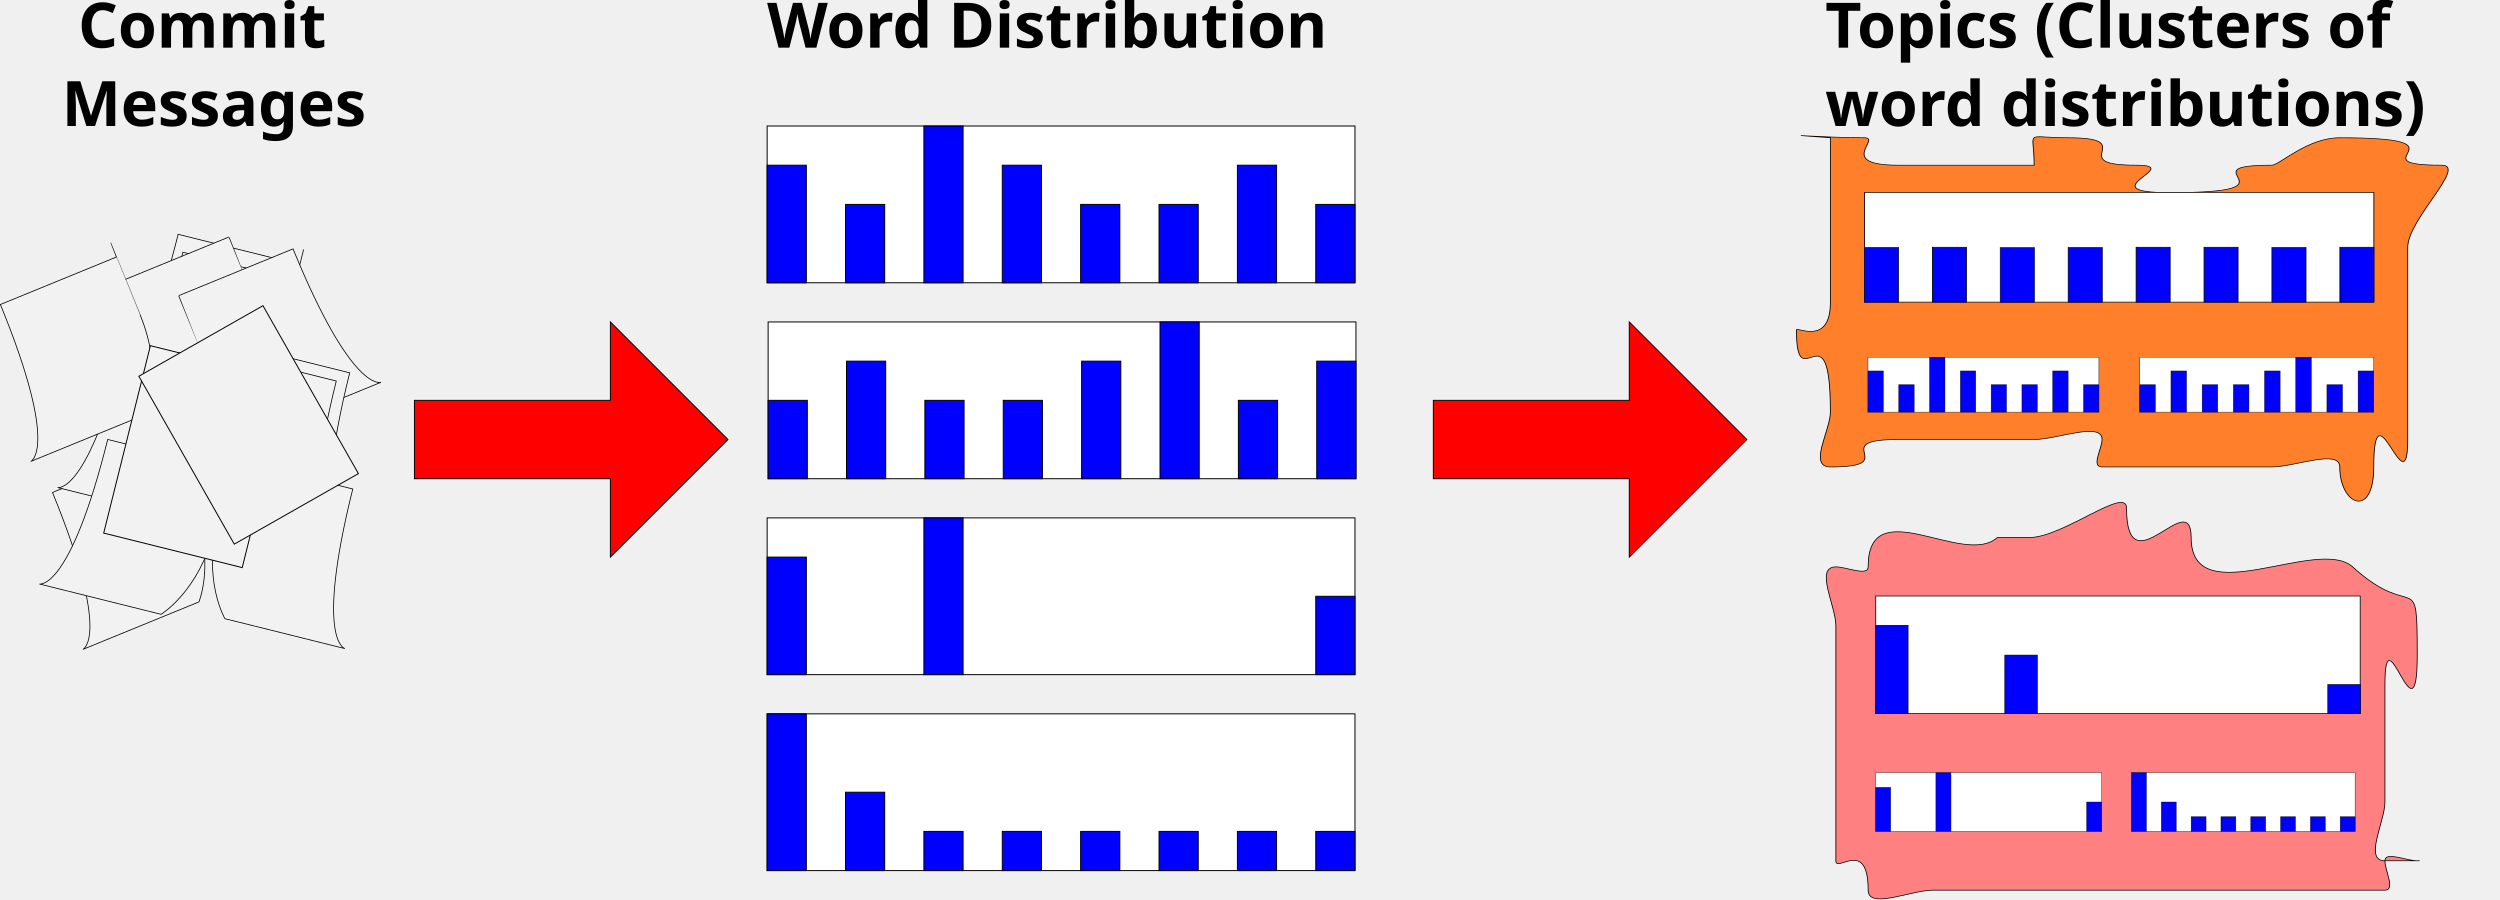
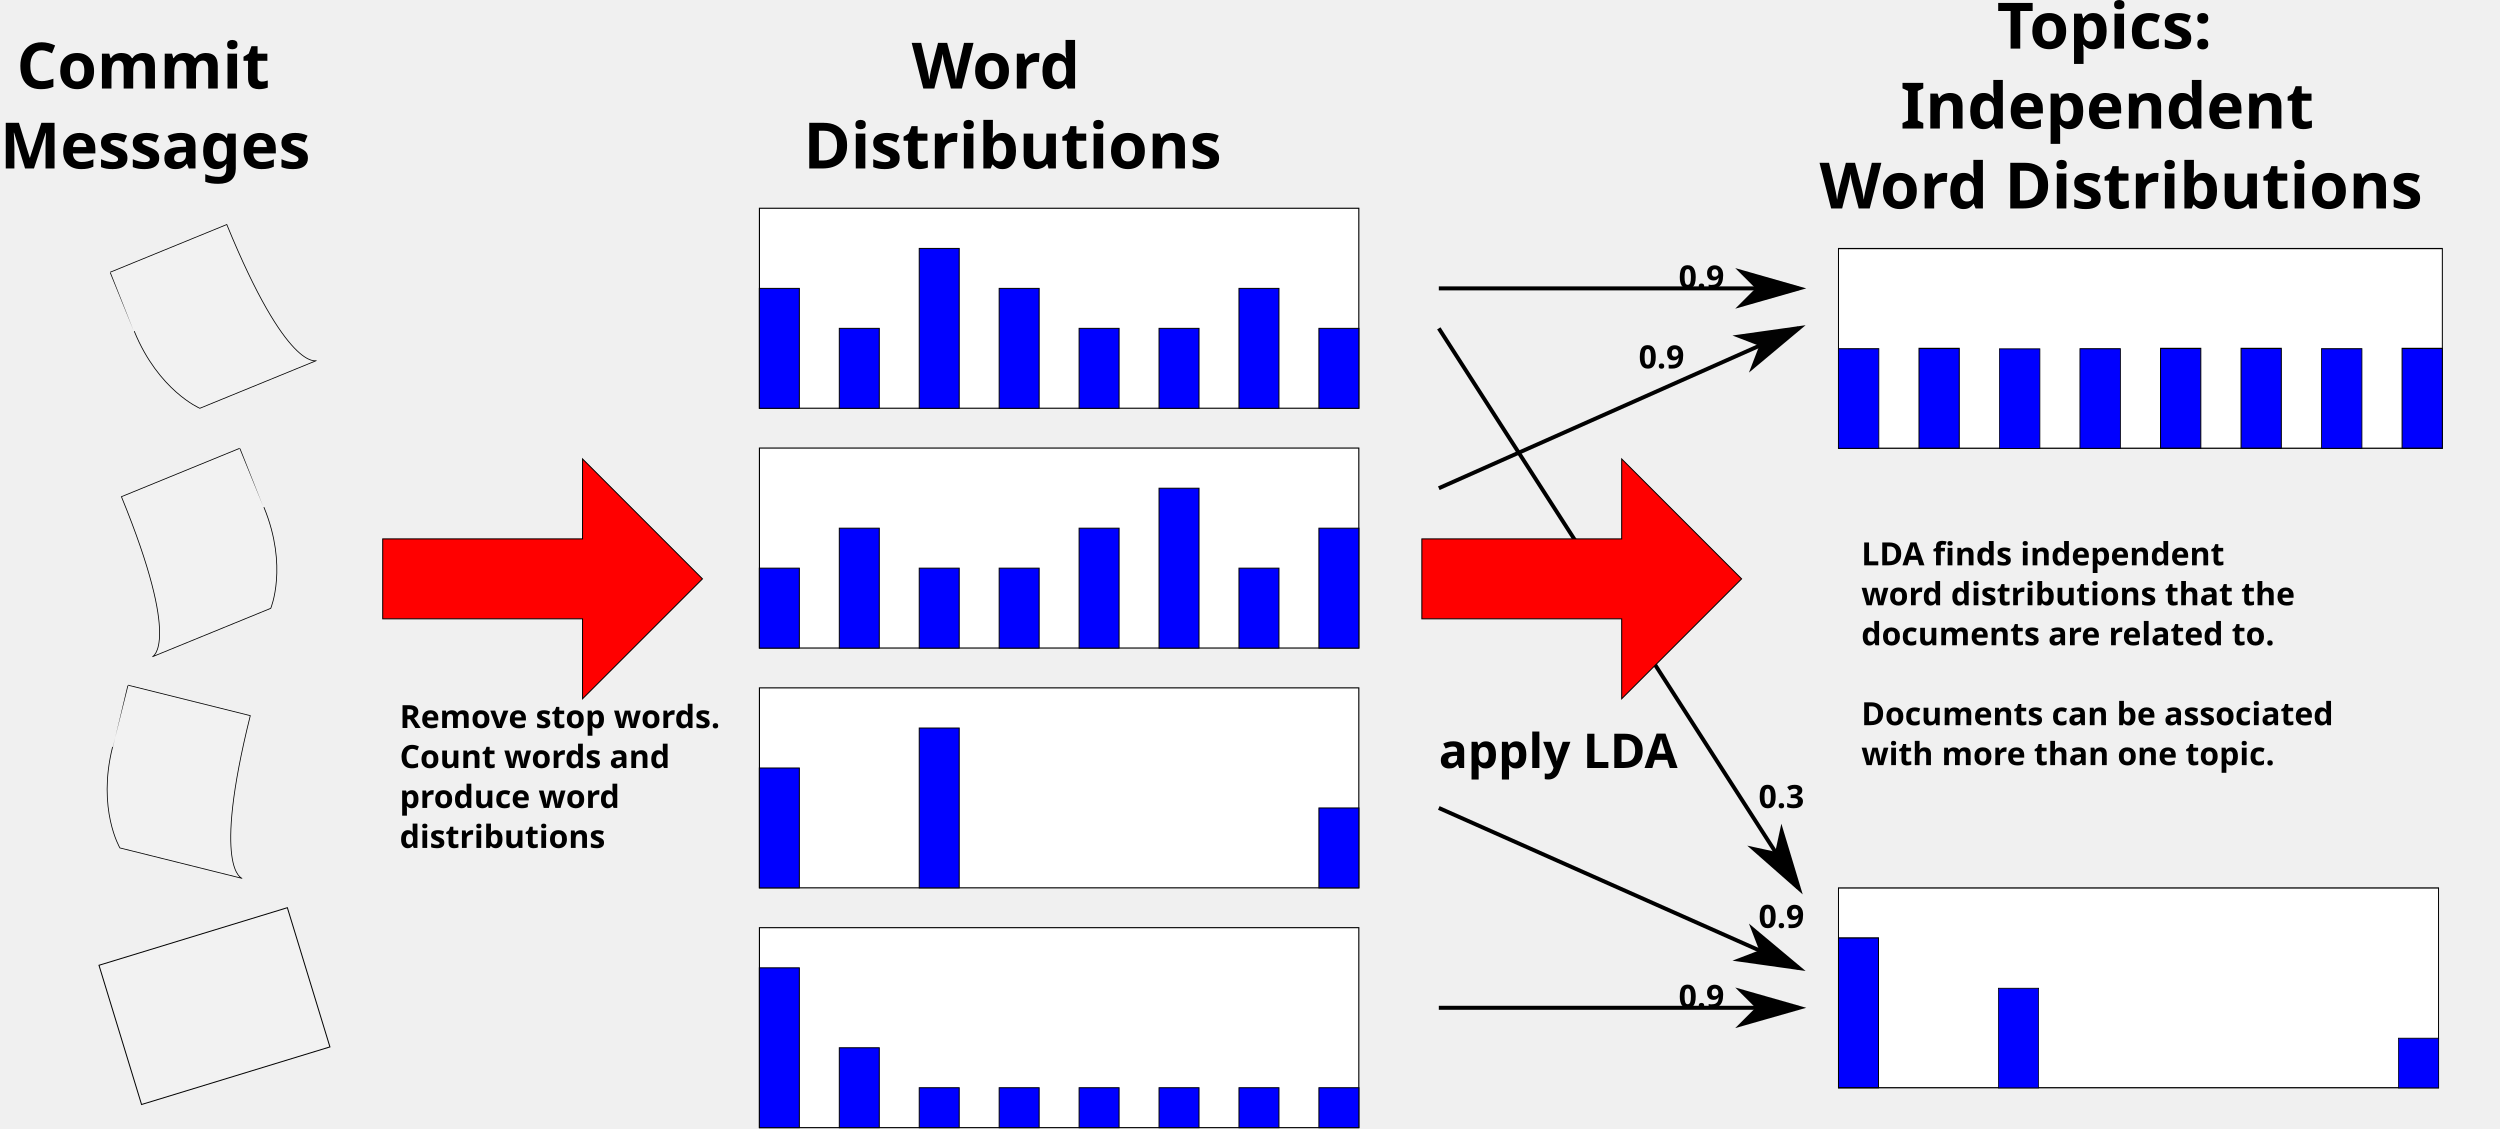
- <svg xmlns="http://www.w3.org/2000/svg" width="2551.779" height="917.907" id="svg2554" version="1.0">
+ <svg xmlns="http://www.w3.org/2000/svg" width="2502.062" height="1129.125" id="svg2554" version="1.0">
  <defs id="defs2556">
-     </defs>
-   <g id="layer1" transform="translate(1183.029,-123.7372)">
-     <g id="g3675" transform="translate(0,40)">
-       <rect y="212.362" x="-400" height="160" width="600" id="rect2566" style="fill:#ffffff;fill-rule:evenodd;stroke:#000000;stroke-width:1px;stroke-linecap:butt;stroke-linejoin:miter;stroke-opacity:1" />
-       <rect y="252.362" x="-400" height="120" width="40" id="rect2568" style="fill:#0000ff;fill-rule:evenodd;stroke:#000000;stroke-width:1px;stroke-linecap:butt;stroke-linejoin:miter;stroke-opacity:1" />
-       <rect y="292.362" x="-320" height="80" width="40" id="rect2570" style="fill:#0000ff;fill-rule:evenodd;stroke:#000000;stroke-width:1px;stroke-linecap:butt;stroke-linejoin:miter;stroke-opacity:1" />
-       <rect y="212.362" x="-240" height="160" width="40" id="rect2572" style="fill:#0000ff;fill-rule:evenodd;stroke:#000000;stroke-width:1px;stroke-linecap:butt;stroke-linejoin:miter;stroke-opacity:1" />
-       <rect y="252.362" x="-160" height="120" width="40" id="rect2574" style="fill:#0000ff;fill-rule:evenodd;stroke:#000000;stroke-width:1px;stroke-linecap:butt;stroke-linejoin:miter;stroke-opacity:1" />
-       <rect y="252.362" x="80" height="120" width="40" id="rect2576" style="fill:#0000ff;fill-rule:evenodd;stroke:#000000;stroke-width:1px;stroke-linecap:butt;stroke-linejoin:miter;stroke-opacity:1" />
-       <rect y="292.362" x="160" height="80" width="40" id="rect2578" style="fill:#0000ff;fill-rule:evenodd;stroke:#000000;stroke-width:1px;stroke-linecap:butt;stroke-linejoin:miter;stroke-opacity:1" />
-       <rect y="292.362" x="-80" height="80" width="40" id="rect2580" style="fill:#0000ff;fill-rule:evenodd;stroke:#000000;stroke-width:1px;stroke-linecap:butt;stroke-linejoin:miter;stroke-opacity:1" />
-       <rect y="292.362" x="0" height="80" width="40" id="rect2582" style="fill:#0000ff;fill-rule:evenodd;stroke:#000000;stroke-width:1px;stroke-linecap:butt;stroke-linejoin:miter;stroke-opacity:1" />
+     <marker orient="auto" refY="0" refX="0" id="Arrow1Lend" style="overflow:visible">
+       <path id="path3511" d="M 0,0 L 5,-5 L -12.5,0 L 5,5 L 0,0 z" style="fill-rule:evenodd;stroke:#000000;stroke-width:1pt;marker-start:none" transform="matrix(-0.8,0,0,-0.8,-10,0)" />
+     </marker>
+   </defs>
+   <g id="layer1" transform="translate(1143.029,6.980839)">
+     <g id="g2559">
+       <rect y="201.453" x="-382.97" height="200.132" width="599.882" id="rect2566" style="fill:#ffffff;fill-rule:evenodd;stroke:#000000;stroke-width:1.118px;stroke-linecap:butt;stroke-linejoin:miter;stroke-opacity:1" />
+       <rect y="281.644" x="-383.029" height="120" width="40" id="rect2568" style="fill:#0000ff;fill-rule:evenodd;stroke:#000000;stroke-width:1px;stroke-linecap:butt;stroke-linejoin:miter;stroke-opacity:1" />
+       <rect y="321.644" x="-303.029" height="80" width="40" id="rect2570" style="fill:#0000ff;fill-rule:evenodd;stroke:#000000;stroke-width:1px;stroke-linecap:butt;stroke-linejoin:miter;stroke-opacity:1" />
+       <rect y="241.644" x="-223.029" height="160" width="40" id="rect2572" style="fill:#0000ff;fill-rule:evenodd;stroke:#000000;stroke-width:1px;stroke-linecap:butt;stroke-linejoin:miter;stroke-opacity:1" />
+       <rect y="281.644" x="-143.029" height="120" width="40" id="rect2574" style="fill:#0000ff;fill-rule:evenodd;stroke:#000000;stroke-width:1px;stroke-linecap:butt;stroke-linejoin:miter;stroke-opacity:1" />
+       <rect y="281.644" x="96.971" height="120" width="40" id="rect2576" style="fill:#0000ff;fill-rule:evenodd;stroke:#000000;stroke-width:1px;stroke-linecap:butt;stroke-linejoin:miter;stroke-opacity:1" />
+       <rect y="321.644" x="176.971" height="80" width="40" id="rect2578" style="fill:#0000ff;fill-rule:evenodd;stroke:#000000;stroke-width:1px;stroke-linecap:butt;stroke-linejoin:miter;stroke-opacity:1" />
+       <rect y="321.644" x="-63.029" height="80" width="40" id="rect2580" style="fill:#0000ff;fill-rule:evenodd;stroke:#000000;stroke-width:1px;stroke-linecap:butt;stroke-linejoin:miter;stroke-opacity:1" />
+       <rect y="321.644" x="16.971" height="80" width="40" id="rect2582" style="fill:#0000ff;fill-rule:evenodd;stroke:#000000;stroke-width:1px;stroke-linecap:butt;stroke-linejoin:miter;stroke-opacity:1" />
    </g>
-     <g id="g3686" transform="translate(0,40)">
-       <rect transform="scale(-1,1)" y="412.362" x="-201" height="160" width="600" id="rect2584" style="fill:#ffffff;fill-rule:evenodd;stroke:#000000;stroke-width:1px;stroke-linecap:butt;stroke-linejoin:miter;stroke-opacity:1" />
-       <rect transform="scale(-1,1)" y="452.362" x="-201" height="120" width="40" id="rect2586" style="fill:#0000ff;fill-rule:evenodd;stroke:#000000;stroke-width:1px;stroke-linecap:butt;stroke-linejoin:miter;stroke-opacity:1" />
-       <rect transform="scale(-1,1)" y="492.362" x="-121" height="80" width="40" id="rect2588" style="fill:#0000ff;fill-rule:evenodd;stroke:#000000;stroke-width:1px;stroke-linecap:butt;stroke-linejoin:miter;stroke-opacity:1" />
-       <rect transform="scale(-1,1)" y="412.362" x="-41" height="160" width="40" id="rect2590" style="fill:#0000ff;fill-rule:evenodd;stroke:#000000;stroke-width:1px;stroke-linecap:butt;stroke-linejoin:miter;stroke-opacity:1" />
-       <rect transform="scale(-1,1)" y="452.362" x="39" height="120" width="40" id="rect2592" style="fill:#0000ff;fill-rule:evenodd;stroke:#000000;stroke-width:1px;stroke-linecap:butt;stroke-linejoin:miter;stroke-opacity:1" />
-       <rect transform="scale(-1,1)" y="452.362" x="279" height="120" width="40" id="rect2594" style="fill:#0000ff;fill-rule:evenodd;stroke:#000000;stroke-width:1px;stroke-linecap:butt;stroke-linejoin:miter;stroke-opacity:1" />
-       <rect transform="scale(-1,1)" y="492.362" x="359" height="80" width="40" id="rect2596" style="fill:#0000ff;fill-rule:evenodd;stroke:#000000;stroke-width:1px;stroke-linecap:butt;stroke-linejoin:miter;stroke-opacity:1" />
-       <rect transform="scale(-1,1)" y="492.362" x="119" height="80" width="40" id="rect2598" style="fill:#0000ff;fill-rule:evenodd;stroke:#000000;stroke-width:1px;stroke-linecap:butt;stroke-linejoin:miter;stroke-opacity:1" />
-       <rect transform="scale(-1,1)" y="492.362" x="199" height="80" width="40" id="rect2600" style="fill:#0000ff;fill-rule:evenodd;stroke:#000000;stroke-width:1px;stroke-linecap:butt;stroke-linejoin:miter;stroke-opacity:1" />
+     <g id="g2579">
+       <rect transform="scale(-1,1)" y="441.453" x="-216.912" height="200.132" width="599.882" id="rect2584" style="fill:#ffffff;fill-rule:evenodd;stroke:#000000;stroke-width:1.118px;stroke-linecap:butt;stroke-linejoin:miter;stroke-opacity:1" />
+       <rect transform="scale(-1,1)" y="521.644" x="-216.971" height="120" width="40" id="rect2586" style="fill:#0000ff;fill-rule:evenodd;stroke:#000000;stroke-width:1px;stroke-linecap:butt;stroke-linejoin:miter;stroke-opacity:1" />
+       <rect transform="scale(-1,1)" y="561.644" x="-136.971" height="80" width="40" id="rect2588" style="fill:#0000ff;fill-rule:evenodd;stroke:#000000;stroke-width:1px;stroke-linecap:butt;stroke-linejoin:miter;stroke-opacity:1" />
+       <rect transform="scale(-1,1)" y="481.644" x="-56.971" height="160" width="40" id="rect2590" style="fill:#0000ff;fill-rule:evenodd;stroke:#000000;stroke-width:1px;stroke-linecap:butt;stroke-linejoin:miter;stroke-opacity:1" />
+       <rect transform="scale(-1,1)" y="521.644" x="23.029" height="120" width="40" id="rect2592" style="fill:#0000ff;fill-rule:evenodd;stroke:#000000;stroke-width:1px;stroke-linecap:butt;stroke-linejoin:miter;stroke-opacity:1" />
+       <rect transform="scale(-1,1)" y="521.644" x="263.029" height="120" width="40" id="rect2594" style="fill:#0000ff;fill-rule:evenodd;stroke:#000000;stroke-width:1px;stroke-linecap:butt;stroke-linejoin:miter;stroke-opacity:1" />
+       <rect transform="scale(-1,1)" y="561.644" x="343.029" height="80" width="40" id="rect2596" style="fill:#0000ff;fill-rule:evenodd;stroke:#000000;stroke-width:1px;stroke-linecap:butt;stroke-linejoin:miter;stroke-opacity:1" />
+       <rect transform="scale(-1,1)" y="561.644" x="103.029" height="80" width="40" id="rect2598" style="fill:#0000ff;fill-rule:evenodd;stroke:#000000;stroke-width:1px;stroke-linecap:butt;stroke-linejoin:miter;stroke-opacity:1" />
+       <rect transform="scale(-1,1)" y="561.644" x="183.029" height="80" width="40" id="rect2600" style="fill:#0000ff;fill-rule:evenodd;stroke:#000000;stroke-width:1px;stroke-linecap:butt;stroke-linejoin:miter;stroke-opacity:1" />
    </g>
-     <g id="g3697" transform="translate(0,40)">
-       <rect y="612.362" x="-400" height="160" width="600" id="rect2602" style="fill:#ffffff;fill-rule:evenodd;stroke:#000000;stroke-width:1px;stroke-linecap:butt;stroke-linejoin:miter;stroke-opacity:1" />
-       <rect y="652.362" x="-400" height="120" width="40" id="rect2604" style="fill:#0000ff;fill-rule:evenodd;stroke:#000000;stroke-width:1px;stroke-linecap:butt;stroke-linejoin:miter;stroke-opacity:1" />
-       <rect y="612.362" x="-240" height="160" width="40" id="rect2608" style="fill:#0000ff;fill-rule:evenodd;stroke:#000000;stroke-width:1px;stroke-linecap:butt;stroke-linejoin:miter;stroke-opacity:1" />
-       <rect y="692.362" x="160" height="80" width="40" id="rect2614" style="fill:#0000ff;fill-rule:evenodd;stroke:#000000;stroke-width:1px;stroke-linecap:butt;stroke-linejoin:miter;stroke-opacity:1" />
+     <g id="g2594">
+       <rect y="681.453" x="-382.97" height="200.132" width="599.882" id="rect2602" style="fill:#ffffff;fill-rule:evenodd;stroke:#000000;stroke-width:1.118px;stroke-linecap:butt;stroke-linejoin:miter;stroke-opacity:1" />
+       <rect y="761.644" x="-383.029" height="120" width="40" id="rect2604" style="fill:#0000ff;fill-rule:evenodd;stroke:#000000;stroke-width:1px;stroke-linecap:butt;stroke-linejoin:miter;stroke-opacity:1" />
+       <rect y="721.644" x="-223.029" height="160" width="40" id="rect2608" style="fill:#0000ff;fill-rule:evenodd;stroke:#000000;stroke-width:1px;stroke-linecap:butt;stroke-linejoin:miter;stroke-opacity:1" />
+       <rect y="801.644" x="176.971" height="80" width="40" id="rect2614" style="fill:#0000ff;fill-rule:evenodd;stroke:#000000;stroke-width:1px;stroke-linecap:butt;stroke-linejoin:miter;stroke-opacity:1" />
    </g>
-     <g id="g3703" transform="translate(0,40)">
-       <rect y="812.362" x="-400" height="160" width="600" id="rect2620" style="fill:#ffffff;fill-rule:evenodd;stroke:#000000;stroke-width:1px;stroke-linecap:butt;stroke-linejoin:miter;stroke-opacity:1" />
-       <rect y="812.362" x="-400" height="160" width="40" id="rect2622" style="fill:#0000ff;fill-rule:evenodd;stroke:#000000;stroke-width:1px;stroke-linecap:butt;stroke-linejoin:miter;stroke-opacity:1" />
-       <rect y="892.362" x="-320" height="80" width="40" id="rect2624" style="fill:#0000ff;fill-rule:evenodd;stroke:#000000;stroke-width:1px;stroke-linecap:butt;stroke-linejoin:miter;stroke-opacity:1" />
-       <rect y="932.362" x="-240" height="40" width="40" id="rect2626" style="fill:#0000ff;fill-rule:evenodd;stroke:#000000;stroke-width:1px;stroke-linecap:butt;stroke-linejoin:miter;stroke-opacity:1" />
-       <rect y="932.362" x="-160" height="40" width="40" id="rect2628" style="fill:#0000ff;fill-rule:evenodd;stroke:#000000;stroke-width:1px;stroke-linecap:butt;stroke-linejoin:miter;stroke-opacity:1" />
-       <rect y="932.362" x="80" height="40" width="40" id="rect2630" style="fill:#0000ff;fill-rule:evenodd;stroke:#000000;stroke-width:1px;stroke-linecap:butt;stroke-linejoin:miter;stroke-opacity:1" />
-       <rect y="932.362" x="160" height="40" width="40" id="rect2632" style="fill:#0000ff;fill-rule:evenodd;stroke:#000000;stroke-width:1px;stroke-linecap:butt;stroke-linejoin:miter;stroke-opacity:1" />
-       <rect y="932.362" x="-80" height="40" width="40" id="rect2634" style="fill:#0000ff;fill-rule:evenodd;stroke:#000000;stroke-width:1px;stroke-linecap:butt;stroke-linejoin:miter;stroke-opacity:1" />
-       <rect y="932.362" x="0" height="40" width="40" id="rect2636" style="fill:#0000ff;fill-rule:evenodd;stroke:#000000;stroke-width:1px;stroke-linecap:butt;stroke-linejoin:miter;stroke-opacity:1" />
+     <g id="g2609">
+       <rect y="921.453" x="-382.97" height="200.132" width="599.882" id="rect2620" style="fill:#ffffff;fill-rule:evenodd;stroke:#000000;stroke-width:1.118px;stroke-linecap:butt;stroke-linejoin:miter;stroke-opacity:1" />
+       <rect y="961.644" x="-383.029" height="160" width="40" id="rect2622" style="fill:#0000ff;fill-rule:evenodd;stroke:#000000;stroke-width:1px;stroke-linecap:butt;stroke-linejoin:miter;stroke-opacity:1" />
+       <rect y="1041.644" x="-303.029" height="80" width="40" id="rect2624" style="fill:#0000ff;fill-rule:evenodd;stroke:#000000;stroke-width:1px;stroke-linecap:butt;stroke-linejoin:miter;stroke-opacity:1" />
+       <rect y="1081.644" x="-223.029" height="40" width="40" id="rect2626" style="fill:#0000ff;fill-rule:evenodd;stroke:#000000;stroke-width:1px;stroke-linecap:butt;stroke-linejoin:miter;stroke-opacity:1" />
+       <rect y="1081.644" x="-143.029" height="40" width="40" id="rect2628" style="fill:#0000ff;fill-rule:evenodd;stroke:#000000;stroke-width:1px;stroke-linecap:butt;stroke-linejoin:miter;stroke-opacity:1" />
+       <rect y="1081.644" x="96.971" height="40" width="40" id="rect2630" style="fill:#0000ff;fill-rule:evenodd;stroke:#000000;stroke-width:1px;stroke-linecap:butt;stroke-linejoin:miter;stroke-opacity:1" />
+       <rect y="1081.644" x="176.971" height="40" width="40" id="rect2632" style="fill:#0000ff;fill-rule:evenodd;stroke:#000000;stroke-width:1px;stroke-linecap:butt;stroke-linejoin:miter;stroke-opacity:1" />
+       <rect y="1081.644" x="-63.029" height="40" width="40" id="rect2634" style="fill:#0000ff;fill-rule:evenodd;stroke:#000000;stroke-width:1px;stroke-linecap:butt;stroke-linejoin:miter;stroke-opacity:1" />
+       <rect y="1081.644" x="16.971" height="40" width="40" id="rect2636" style="fill:#0000ff;fill-rule:evenodd;stroke:#000000;stroke-width:1px;stroke-linecap:butt;stroke-linejoin:miter;stroke-opacity:1" />
    </g>
    <rect style="fill:#0000ff;fill-rule:evenodd;stroke:#000000;stroke-width:1px;stroke-linecap:butt;stroke-linejoin:miter;stroke-opacity:1" id="rect2638" width="0" height="0" x="-320" y="932.362" />
-     <g id="g3438" transform="translate(-172.8677,0.5027826)">
-       <path id="path2640" d="M -828.328,362.411 C -867.013,517.664 -898.063,509.927 -898.063,509.927 L -773.861,540.875 C -773.861,540.875 -735.073,517.561 -719.6,455.46 C -688.652,331.258 -704.126,393.359 -704.126,393.359 L -828.328,362.411 z" style="fill:#f2f2f2;fill-opacity:1;fill-rule:evenodd;stroke:#000000;stroke-width:0.8px;stroke-linecap:butt;stroke-linejoin:miter;stroke-opacity:1" />
-       <path id="path3412" d="M -823.463,380.702 C -862.148,535.955 -893.198,528.218 -893.198,528.218 L -768.996,559.165 C -768.996,559.165 -730.208,535.852 -714.735,473.751 C -683.787,349.548 -699.261,411.649 -699.261,411.649 L -823.463,380.702 z" style="fill:#f2f2f2;fill-opacity:1;fill-rule:evenodd;stroke:#000000;stroke-width:0.8px;stroke-linecap:butt;stroke-linejoin:miter;stroke-opacity:1" />
-       <path id="path3414" d="M -815.137,394.554 C -853.822,549.807 -884.872,542.07 -884.872,542.07 L -760.67,573.018 C -760.67,573.018 -721.882,549.704 -706.408,487.603 C -675.461,363.401 -690.934,425.502 -690.934,425.502 L -815.137,394.554 z" style="fill:#f2f2f2;fill-opacity:1;fill-rule:evenodd;stroke:#000000;stroke-width:0.8px;stroke-linecap:butt;stroke-linejoin:miter;stroke-opacity:1" />
-       <path id="path3416" d="M -894.946,413.601 C -834.358,561.686 -863.975,573.804 -863.975,573.804 L -745.507,525.333 C -745.507,525.333 -728.008,483.598 -752.243,424.364 C -800.714,305.897 -776.479,365.13 -776.479,365.13 L -894.946,413.601 z" style="fill:#f2f2f2;fill-opacity:1;fill-rule:evenodd;stroke:#000000;stroke-width:0.8px;stroke-linecap:butt;stroke-linejoin:miter;stroke-opacity:1" />
-       <path id="path3418" d="M -956.575,625.891 C -895.986,773.976 -925.603,786.094 -925.603,786.094 L -807.135,737.623 C -807.135,737.623 -789.636,695.888 -813.872,636.654 C -862.343,518.187 -838.107,577.42 -838.107,577.42 L -956.575,625.891 z" style="fill:#f2f2f2;fill-opacity:1;fill-rule:evenodd;stroke:#000000;stroke-width:0.8px;stroke-linecap:butt;stroke-linejoin:miter;stroke-opacity:1" />
-       <path id="path3420" d="M -881.599,473.396 C -920.284,628.649 -951.335,620.912 -951.335,620.912 L -827.132,651.859 C -827.132,651.859 -788.345,628.546 -772.871,566.445 C -741.923,442.242 -757.397,504.343 -757.397,504.343 L -881.599,473.396 z" style="fill:#f2f2f2;fill-opacity:1;fill-rule:evenodd;stroke:#000000;stroke-width:0.8px;stroke-linecap:butt;stroke-linejoin:miter;stroke-opacity:1" />
-       <path id="path3422" d="M -1009.761,434.029 C -949.173,582.114 -978.79,594.232 -978.79,594.232 L -860.322,545.761 C -860.322,545.761 -842.823,504.026 -867.058,444.792 C -915.529,326.325 -891.294,385.558 -891.294,385.558 L -1009.761,434.029 z" style="fill:#f2f2f2;fill-opacity:1;fill-rule:evenodd;stroke:#000000;stroke-width:0.8px;stroke-linecap:butt;stroke-linejoin:miter;stroke-opacity:1" />
-       <path id="path3424" d="M -900.233,571.81 C -938.917,727.063 -969.968,719.326 -969.968,719.326 L -845.765,750.274 C -845.765,750.274 -806.978,726.96 -791.504,664.859 C -760.556,540.657 -776.03,602.758 -776.03,602.758 L -900.233,571.81 z" style="fill:#f2f2f2;fill-opacity:1;fill-rule:evenodd;stroke:#000000;stroke-width:0.8px;stroke-linecap:butt;stroke-linejoin:miter;stroke-opacity:1" />
-       <path id="path3426" d="M -711.063,377.259 C -650.472,525.348 -621.284,513.405 -621.284,513.405 L -738.037,561.175 C -738.037,561.175 -779.344,543.5 -803.58,484.264 C -852.052,365.794 -827.816,425.029 -827.816,425.029 L -711.063,377.259 z" style="fill:#f2f2f2;fill-opacity:1;fill-rule:evenodd;stroke:#000000;stroke-width:0.794px;stroke-linecap:butt;stroke-linejoin:miter;stroke-opacity:1" />
-       <path id="path3428" d="M -653.233,503.795 C -691.919,659.053 -661.317,666.678 -661.317,666.678 L -783.723,636.178 C -783.723,636.178 -806.587,597.501 -791.112,535.398 C -760.164,411.193 -775.638,473.296 -775.638,473.296 L -653.233,503.795 z" style="fill:#f2f2f2;fill-opacity:1;fill-rule:evenodd;stroke:#000000;stroke-width:0.794px;stroke-linecap:butt;stroke-linejoin:miter;stroke-opacity:1" />
-       <path id="path3430" d="M -666.925,512.162 C -705.611,667.419 -675.01,675.044 -675.01,675.044 L -797.415,644.544 C -797.415,644.544 -820.279,605.868 -804.805,543.765 C -773.856,419.559 -789.33,481.662 -789.33,481.662 L -666.925,512.162 z" style="fill:#f2f2f2;fill-opacity:1;fill-rule:evenodd;stroke:#000000;stroke-width:0.794px;stroke-linecap:butt;stroke-linejoin:miter;stroke-opacity:1" />
-       <path id="path3432" d="M -650.088,622.36 C -688.774,777.617 -658.173,785.242 -658.173,785.242 L -780.578,754.742 C -780.578,754.742 -803.442,716.066 -787.968,653.963 C -757.019,529.757 -772.493,591.86 -772.493,591.86 L -650.088,622.36 z" style="fill:#f2f2f2;fill-opacity:1;fill-rule:evenodd;stroke:#000000;stroke-width:0.794px;stroke-linecap:butt;stroke-linejoin:miter;stroke-opacity:1" />
-       <rect transform="matrix(0.9703313,0.2417793,-0.2417793,0.9703313,0,0)" y="669.075" x="-716.129" height="197.143" width="145.714" id="rect3434" style="fill:#f2f2f2;fill-rule:evenodd;stroke:#000000;stroke-width:1px;stroke-linecap:butt;stroke-linejoin:miter;stroke-opacity:1" />
-       <rect transform="matrix(0.8693772,-0.4941491,0.4941491,0.8693772,0,0)" y="11.86" x="-1005.665" height="197.143" width="145.714" id="rect3436" style="fill:#f2f2f2;fill-rule:evenodd;stroke:#000000;stroke-width:1px;stroke-linecap:butt;stroke-linejoin:miter;stroke-opacity:1" />
+     <path style="fill:#f2f2f2;fill-opacity:1;fill-rule:evenodd;stroke:#000000;stroke-width:0.8px;stroke-linecap:butt;stroke-linejoin:miter;stroke-opacity:1" d="M -1021.497,490.115 C -960.908,638.2 -990.525,650.317 -990.525,650.317 L -872.057,601.846 C -872.057,601.846 -854.558,560.112 -878.794,500.878 C -927.265,382.41 -903.029,441.644 -903.029,441.644 L -1021.497,490.115 z" id="path3422" />
+     <path style="fill:#f2f2f2;fill-opacity:1;fill-rule:evenodd;stroke:#000000;stroke-width:0.794px;stroke-linecap:butt;stroke-linejoin:miter;stroke-opacity:1" d="M -916.055,217.729 C -855.464,365.817 -826.276,353.875 -826.276,353.875 L -943.029,401.644 C -943.029,401.644 -984.335,383.969 -1008.572,324.734 C -1057.044,206.263 -1032.808,265.498 -1032.808,265.498 L -916.055,217.729 z" id="path3426" />
+     <path style="fill:#f2f2f2;fill-opacity:1;fill-rule:evenodd;stroke:#000000;stroke-width:0.794px;stroke-linecap:butt;stroke-linejoin:miter;stroke-opacity:1" d="M -892.54,709.262 C -931.225,864.519 -900.624,872.144 -900.624,872.144 L -1023.029,841.644 C -1023.029,841.644 -1045.893,802.968 -1030.419,740.865 C -999.47,616.659 -1014.945,678.762 -1014.945,678.762 L -892.54,709.262 z" id="path3432" />
+     <rect style="fill:#f2f2f2;fill-rule:evenodd;stroke:#000000;stroke-width:1px;stroke-linecap:butt;stroke-linejoin:miter;stroke-opacity:1" id="rect3436" width="145.714" height="197.143" x="-757.686" y="-1278.751" transform="matrix(-0.2923609,-0.9563081,0.9563081,-0.2923609,0,0)" />
+     <path style="fill:#ff0000;fill-rule:evenodd;stroke:#000000;stroke-width:1px;stroke-linecap:butt;stroke-linejoin:miter;stroke-opacity:1" d="M -760,532.362 C -560,532.362 -560,532.362 -560,532.362 L -560,452.362 L -440,572.362 L -560,692.362 L -560,612.362 L -760,612.362 L -760,532.362 z" id="path3454" />
+     <path style="fill:none;fill-rule:evenodd;stroke:#000000;stroke-width:4;stroke-linecap:butt;stroke-linejoin:miter;marker-end:url(#Arrow1Lend);stroke-miterlimit:4;stroke-dasharray:none;stroke-opacity:1" d="M 296.971,321.644 L 656.971,881.644" id="path5313" />
+     <path style="fill:#ff0000;fill-rule:evenodd;stroke:#000000;stroke-width:1px;stroke-linecap:butt;stroke-linejoin:miter;stroke-opacity:1" d="M 280,532.362 C 480,532.362 480,532.362 480,532.362 L 480,452.362 L 600,572.362 L 480,692.362 L 480,612.362 L 280,612.362 L 280,532.362 z" id="path3456" />
+     <g id="g3658" transform="matrix(1.007269,0,0,1.249101,52.31855,176.3823)">
+       <rect y="52.362" x="640" height="160" width="600" id="rect3582" style="fill:#ffffff;fill-rule:evenodd;stroke:#000000;stroke-width:1px;stroke-linecap:butt;stroke-linejoin:miter;stroke-opacity:1" />
+       <rect y="132.604" x="639.909" height="79.849" width="40.182" id="rect3584" style="fill:#0000ff;fill-rule:evenodd;stroke:#000000;stroke-width:0.818px;stroke-linecap:butt;stroke-linejoin:miter;stroke-opacity:1" />
+       <rect y="132.362" x="720" height="80" width="40" id="rect3586" style="fill:#0000ff;fill-rule:evenodd;stroke:#000000;stroke-width:1px;stroke-linecap:butt;stroke-linejoin:miter;stroke-opacity:1" />
+       <rect y="132.717" x="799.854" height="79.791" width="40.291" id="rect3588" style="fill:#0000ff;fill-rule:evenodd;stroke:#000000;stroke-width:0.709px;stroke-linecap:butt;stroke-linejoin:miter;stroke-opacity:1" />
+       <rect y="132.604" x="879.909" height="79.849" width="40.182" id="rect3590" style="fill:#0000ff;fill-rule:evenodd;stroke:#000000;stroke-width:0.818px;stroke-linecap:butt;stroke-linejoin:miter;stroke-opacity:1" />
+       <rect y="132.604" x="1119.909" height="79.849" width="40.182" id="rect3592" style="fill:#0000ff;fill-rule:evenodd;stroke:#000000;stroke-width:0.818px;stroke-linecap:butt;stroke-linejoin:miter;stroke-opacity:1" />
+       <rect y="132.362" x="1200" height="80" width="40" id="rect3594" style="fill:#0000ff;fill-rule:evenodd;stroke:#000000;stroke-width:1px;stroke-linecap:butt;stroke-linejoin:miter;stroke-opacity:1" />
+       <rect y="132.362" x="960" height="80" width="40" id="rect3596" style="fill:#0000ff;fill-rule:evenodd;stroke:#000000;stroke-width:1px;stroke-linecap:butt;stroke-linejoin:miter;stroke-opacity:1" />
+       <rect y="132.362" x="1040" height="80" width="40" id="rect3598" style="fill:#0000ff;fill-rule:evenodd;stroke:#000000;stroke-width:1px;stroke-linecap:butt;stroke-linejoin:miter;stroke-opacity:1" />
    </g>
-     <path style="fill:#ff0000;fill-rule:evenodd;stroke:#000000;stroke-width:1px;stroke-linecap:butt;stroke-linejoin:miter;stroke-opacity:1" d="M -760,532.362 C -560,532.362 -560,532.362 -560,532.362 L -560,452.362 L -440,572.362 L -560,692.362 L -560,612.362 L -760,612.362 L -760,532.362 z" id="path3454" />
-     <path style="fill:#ff0000;fill-rule:evenodd;stroke:#000000;stroke-width:1px;stroke-linecap:butt;stroke-linejoin:miter;stroke-opacity:1" d="M 280,532.362 C 480,532.362 480,532.362 480,532.362 L 480,452.362 L 600,572.362 L 480,692.362 L 480,612.362 L 280,612.362 L 280,532.362 z" id="path3456" />
-     <g id="g3813" transform="matrix(0.866535,0,0,0.7,96.09478,227.7087)">
-       <path id="path3788" d="M 759.946,492.362 C 673.279,492.362 766.612,532.362 679.946,532.362 C 653.279,532.362 679.946,479.029 679.946,452.362 C 679.946,291.408 639.946,437.744 639.946,332.362 C 639.946,327.591 679.946,356.28 679.946,292.362 C 679.946,212.362 679.946,132.362 679.946,52.362 C 602.92,45.27 672.22,52.362 719.946,52.362 C 741.024,52.362 685.583,92.362 759.946,92.362 C 813.279,92.362 866.612,92.362 919.946,92.362 C 919.946,39.029 906.612,52.362 959.946,52.362 C 1046.612,52.362 953.279,92.362 1039.946,92.362 C 1099.324,92.362 981.075,132.362 1079.946,132.362 C 1240.9,132.362 1094.563,92.362 1199.946,92.362 C 1208.931,92.362 1241.404,52.362 1279.946,52.362 C 1440.9,52.362 1294.563,92.362 1399.946,92.362 C 1430.54,92.362 1359.946,171.189 1359.946,212.362 C 1359.946,305.696 1359.946,399.029 1359.946,492.362 C 1359.946,595.97 1319.946,405.328 1319.946,532.362 C 1319.946,608.646 1279.946,588.242 1279.946,532.362 C 1279.946,505.696 1226.612,532.362 1199.946,532.362 C 1133.279,532.362 1066.612,532.362 999.946,532.362 C 986.612,532.362 999.946,505.696 999.946,492.362 C 999.946,465.696 946.612,492.362 919.946,492.362 C 866.612,492.362 813.279,492.362 759.946,492.362" style="fill:#ff7f2a;fill-rule:evenodd;stroke:#000000;stroke-width:1px;stroke-linecap:butt;stroke-linejoin:miter;stroke-opacity:1" />
-       <g transform="translate(80.09119,79.64563)" id="g3658">
-         <rect style="fill:#ffffff;fill-rule:evenodd;stroke:#000000;stroke-width:1px;stroke-linecap:butt;stroke-linejoin:miter;stroke-opacity:1" id="rect3582" width="600" height="160" x="640" y="52.362" />
-         <rect style="fill:#0000ff;fill-rule:evenodd;stroke:#000000;stroke-width:0.818px;stroke-linecap:butt;stroke-linejoin:miter;stroke-opacity:1" id="rect3584" width="40.182" height="79.849" x="639.909" y="132.604" />
-         <rect style="fill:#0000ff;fill-rule:evenodd;stroke:#000000;stroke-width:1px;stroke-linecap:butt;stroke-linejoin:miter;stroke-opacity:1" id="rect3586" width="40" height="80" x="720" y="132.362" />
-         <rect style="fill:#0000ff;fill-rule:evenodd;stroke:#000000;stroke-width:0.709px;stroke-linecap:butt;stroke-linejoin:miter;stroke-opacity:1" id="rect3588" width="40.291" height="79.791" x="799.854" y="132.717" />
-         <rect style="fill:#0000ff;fill-rule:evenodd;stroke:#000000;stroke-width:0.818px;stroke-linecap:butt;stroke-linejoin:miter;stroke-opacity:1" id="rect3590" width="40.182" height="79.849" x="879.909" y="132.604" />
-         <rect style="fill:#0000ff;fill-rule:evenodd;stroke:#000000;stroke-width:0.818px;stroke-linecap:butt;stroke-linejoin:miter;stroke-opacity:1" id="rect3592" width="40.182" height="79.849" x="1119.909" y="132.604" />
-         <rect style="fill:#0000ff;fill-rule:evenodd;stroke:#000000;stroke-width:1px;stroke-linecap:butt;stroke-linejoin:miter;stroke-opacity:1" id="rect3594" width="40" height="80" x="1200" y="132.362" />
-         <rect style="fill:#0000ff;fill-rule:evenodd;stroke:#000000;stroke-width:1px;stroke-linecap:butt;stroke-linejoin:miter;stroke-opacity:1" id="rect3596" width="40" height="80" x="960" y="132.362" />
-         <rect style="fill:#0000ff;fill-rule:evenodd;stroke:#000000;stroke-width:1px;stroke-linecap:butt;stroke-linejoin:miter;stroke-opacity:1" id="rect3598" width="40" height="80" x="1040" y="132.362" />
-       </g>
-       <g transform="matrix(0.4533768,0,0,0.5,905.5403,266.1811)" id="g3714">
-         <rect style="fill:#ffffff;fill-rule:evenodd;stroke:#000000;stroke-width:1px;stroke-linecap:butt;stroke-linejoin:miter;stroke-opacity:1" id="rect3716" width="600" height="160" x="-400" y="212.362" />
-         <rect style="fill:#0000ff;fill-rule:evenodd;stroke:#000000;stroke-width:1px;stroke-linecap:butt;stroke-linejoin:miter;stroke-opacity:1" id="rect3718" width="40" height="120" x="-400" y="252.362" />
-         <rect style="fill:#0000ff;fill-rule:evenodd;stroke:#000000;stroke-width:1px;stroke-linecap:butt;stroke-linejoin:miter;stroke-opacity:1" id="rect3720" width="40" height="80" x="-320" y="292.362" />
-         <rect style="fill:#0000ff;fill-rule:evenodd;stroke:#000000;stroke-width:1px;stroke-linecap:butt;stroke-linejoin:miter;stroke-opacity:1" id="rect3722" width="40" height="160" x="-240" y="212.362" />
-         <rect style="fill:#0000ff;fill-rule:evenodd;stroke:#000000;stroke-width:1px;stroke-linecap:butt;stroke-linejoin:miter;stroke-opacity:1" id="rect3724" width="40" height="120" x="-160" y="252.362" />
-         <rect style="fill:#0000ff;fill-rule:evenodd;stroke:#000000;stroke-width:1px;stroke-linecap:butt;stroke-linejoin:miter;stroke-opacity:1" id="rect3726" width="40" height="120" x="80" y="252.362" />
-         <rect style="fill:#0000ff;fill-rule:evenodd;stroke:#000000;stroke-width:1px;stroke-linecap:butt;stroke-linejoin:miter;stroke-opacity:1" id="rect3728" width="40" height="80" x="160" y="292.362" />
-         <rect style="fill:#0000ff;fill-rule:evenodd;stroke:#000000;stroke-width:1px;stroke-linecap:butt;stroke-linejoin:miter;stroke-opacity:1" id="rect3730" width="40" height="80" x="-80" y="292.362" />
-         <rect style="fill:#0000ff;fill-rule:evenodd;stroke:#000000;stroke-width:1px;stroke-linecap:butt;stroke-linejoin:miter;stroke-opacity:1" id="rect3732" width="40" height="80" x="0" y="292.362" />
-       </g>
-       <g transform="matrix(0.4592593,0,0,0.5,1227.589,166.1811)" id="g3734">
-         <rect style="fill:#ffffff;fill-rule:evenodd;stroke:#000000;stroke-width:1px;stroke-linecap:butt;stroke-linejoin:miter;stroke-opacity:1" id="rect3736" width="600" height="160" x="-201" y="412.362" transform="scale(-1,1)" />
-         <rect style="fill:#0000ff;fill-rule:evenodd;stroke:#000000;stroke-width:1px;stroke-linecap:butt;stroke-linejoin:miter;stroke-opacity:1" id="rect3738" width="40" height="120" x="-201" y="452.362" transform="scale(-1,1)" />
-         <rect style="fill:#0000ff;fill-rule:evenodd;stroke:#000000;stroke-width:1px;stroke-linecap:butt;stroke-linejoin:miter;stroke-opacity:1" id="rect3740" width="40" height="80" x="-121" y="492.362" transform="scale(-1,1)" />
-         <rect style="fill:#0000ff;fill-rule:evenodd;stroke:#000000;stroke-width:1px;stroke-linecap:butt;stroke-linejoin:miter;stroke-opacity:1" id="rect3742" width="40" height="160" x="-41" y="412.362" transform="scale(-1,1)" />
-         <rect style="fill:#0000ff;fill-rule:evenodd;stroke:#000000;stroke-width:1px;stroke-linecap:butt;stroke-linejoin:miter;stroke-opacity:1" id="rect3744" width="40" height="120" x="39" y="452.362" transform="scale(-1,1)" />
-         <rect style="fill:#0000ff;fill-rule:evenodd;stroke:#000000;stroke-width:1px;stroke-linecap:butt;stroke-linejoin:miter;stroke-opacity:1" id="rect3746" width="40" height="120" x="279" y="452.362" transform="scale(-1,1)" />
-         <rect style="fill:#0000ff;fill-rule:evenodd;stroke:#000000;stroke-width:1px;stroke-linecap:butt;stroke-linejoin:miter;stroke-opacity:1" id="rect3748" width="40" height="80" x="359" y="492.362" transform="scale(-1,1)" />
-         <rect style="fill:#0000ff;fill-rule:evenodd;stroke:#000000;stroke-width:1px;stroke-linecap:butt;stroke-linejoin:miter;stroke-opacity:1" id="rect3750" width="40" height="80" x="119" y="492.362" transform="scale(-1,1)" />
-         <rect style="fill:#0000ff;fill-rule:evenodd;stroke:#000000;stroke-width:1px;stroke-linecap:butt;stroke-linejoin:miter;stroke-opacity:1" id="rect3752" width="40" height="80" x="199" y="492.362" transform="scale(-1,1)" />
-       </g>
+     <g id="g3669" transform="matrix(1.000911,0,0,1.249544,16.35142,16.5802)">
+       <rect y="692.362" x="680" height="160" width="600" id="rect3618" style="fill:#ffffff;fill-rule:evenodd;stroke:#000000;stroke-width:1px;stroke-linecap:butt;stroke-linejoin:miter;stroke-opacity:1" />
+       <rect y="732.362" x="680" height="120" width="40" id="rect3620" style="fill:#0000ff;fill-rule:evenodd;stroke:#000000;stroke-width:1px;stroke-linecap:butt;stroke-linejoin:miter;stroke-opacity:1" />
+       <rect y="772.717" x="839.854" height="79.791" width="40.291" id="rect3622" style="fill:#0000ff;fill-rule:evenodd;stroke:#000000;stroke-width:0.709px;stroke-linecap:butt;stroke-linejoin:miter;stroke-opacity:1" />
+       <rect y="812.716" x="1239.854" height="39.792" width="40.292" id="rect3624" style="fill:#0000ff;fill-rule:evenodd;stroke:#000000;stroke-width:0.708px;stroke-linecap:butt;stroke-linejoin:miter;stroke-opacity:1" />
    </g>
-     <g id="g3790" transform="matrix(0.8241765,0,0,0.75,130.4134,243.0906)">
-       <path id="path3786" d="M 880,572.362 C 838.635,613.727 720,507.783 720,612.362 C 720,625.696 693.333,612.362 680,612.362 C 653.333,612.362 680,665.696 680,692.362 C 680,799.029 680,905.696 680,1012.362 C 680,1029.349 720,980.684 720,1052.362 C 720,1079.029 773.333,1052.362 800,1052.362 C 986.667,1052.362 1173.333,1052.362 1360,1052.362 C 1373.333,1052.362 1360,1025.696 1360,1012.362 C 1360,999.029 1386.667,1012.362 1400,1012.362 C 1413.333,1012.362 1373.333,1012.362 1360,1012.362 C 1333.333,1012.362 1360,959.029 1360,932.362 C 1360,879.029 1360,825.696 1360,772.362 C 1360,667.884 1400,860.034 1400,732.362 C 1400,609.079 1396.722,689.084 1320,612.362 C 1277.32,569.682 1120,676.826 1120,572.362 C 1120,500.708 1040,644.156 1040,532.362 C 1040,501.767 961.173,572.362 920,572.362 C 906.667,572.362 893.333,572.362 880,572.362 z" style="fill:#ff8080;fill-rule:evenodd;stroke:#000000;stroke-width:1px;stroke-linecap:butt;stroke-linejoin:miter;stroke-opacity:1" />
-       <g transform="translate(49.37637,-40.35437)" id="g3669">
-         <rect style="fill:#ffffff;fill-rule:evenodd;stroke:#000000;stroke-width:1px;stroke-linecap:butt;stroke-linejoin:miter;stroke-opacity:1" id="rect3618" width="600" height="160" x="680" y="692.362" />
-         <rect style="fill:#0000ff;fill-rule:evenodd;stroke:#000000;stroke-width:1px;stroke-linecap:butt;stroke-linejoin:miter;stroke-opacity:1" id="rect3620" width="40" height="120" x="680" y="732.362" />
-         <rect style="fill:#0000ff;fill-rule:evenodd;stroke:#000000;stroke-width:0.709px;stroke-linecap:butt;stroke-linejoin:miter;stroke-opacity:1" id="rect3622" width="40.291" height="79.791" x="839.854" y="772.717" />
-         <rect style="fill:#0000ff;fill-rule:evenodd;stroke:#000000;stroke-width:0.708px;stroke-linecap:butt;stroke-linejoin:miter;stroke-opacity:1" id="rect3624" width="40.292" height="39.792" x="1239.854" y="812.716" />
-       </g>
-       <g transform="matrix(0.4666667,0,0,0.5,915.8974,586.1811)" id="g3754">
-         <rect style="fill:#ffffff;fill-rule:evenodd;stroke:#000000;stroke-width:1px;stroke-linecap:butt;stroke-linejoin:miter;stroke-opacity:1" id="rect3756" width="600" height="160" x="-400" y="612.362" />
-         <rect style="fill:#0000ff;fill-rule:evenodd;stroke:#000000;stroke-width:1px;stroke-linecap:butt;stroke-linejoin:miter;stroke-opacity:1" id="rect3758" width="40" height="120" x="-400" y="652.362" />
-         <rect style="fill:#0000ff;fill-rule:evenodd;stroke:#000000;stroke-width:1px;stroke-linecap:butt;stroke-linejoin:miter;stroke-opacity:1" id="rect3760" width="40" height="160" x="-240" y="612.362" />
-         <rect style="fill:#0000ff;fill-rule:evenodd;stroke:#000000;stroke-width:1px;stroke-linecap:butt;stroke-linejoin:miter;stroke-opacity:1" id="rect3762" width="40" height="80" x="160" y="692.362" />
-       </g>
-       <g transform="matrix(0.4615385,0,0,0.5,1230.769,486.1811)" id="g3764">
-         <rect style="fill:#ffffff;fill-rule:evenodd;stroke:#000000;stroke-width:1px;stroke-linecap:butt;stroke-linejoin:miter;stroke-opacity:1" id="rect3766" width="600" height="160" x="-400" y="812.362" />
-         <rect style="fill:#0000ff;fill-rule:evenodd;stroke:#000000;stroke-width:1px;stroke-linecap:butt;stroke-linejoin:miter;stroke-opacity:1" id="rect3768" width="40" height="160" x="-400" y="812.362" />
-         <rect style="fill:#0000ff;fill-rule:evenodd;stroke:#000000;stroke-width:1px;stroke-linecap:butt;stroke-linejoin:miter;stroke-opacity:1" id="rect3770" width="40" height="80" x="-320" y="892.362" />
-         <rect style="fill:#0000ff;fill-rule:evenodd;stroke:#000000;stroke-width:1px;stroke-linecap:butt;stroke-linejoin:miter;stroke-opacity:1" id="rect3772" width="40" height="40" x="-240" y="932.362" />
-         <rect style="fill:#0000ff;fill-rule:evenodd;stroke:#000000;stroke-width:1px;stroke-linecap:butt;stroke-linejoin:miter;stroke-opacity:1" id="rect3774" width="40" height="40" x="-160" y="932.362" />
-         <rect style="fill:#0000ff;fill-rule:evenodd;stroke:#000000;stroke-width:1px;stroke-linecap:butt;stroke-linejoin:miter;stroke-opacity:1" id="rect3776" width="40" height="40" x="80" y="932.362" />
-         <rect style="fill:#0000ff;fill-rule:evenodd;stroke:#000000;stroke-width:1px;stroke-linecap:butt;stroke-linejoin:miter;stroke-opacity:1" id="rect3778" width="40" height="40" x="160" y="932.362" />
-         <rect style="fill:#0000ff;fill-rule:evenodd;stroke:#000000;stroke-width:1px;stroke-linecap:butt;stroke-linejoin:miter;stroke-opacity:1" id="rect3780" width="40" height="40" x="-80" y="932.362" />
-         <rect style="fill:#0000ff;fill-rule:evenodd;stroke:#000000;stroke-width:1px;stroke-linecap:butt;stroke-linejoin:miter;stroke-opacity:1" id="rect3782" width="40" height="40" x="0" y="932.362" />
-       </g>
-     </g>
-     <text xml:space="preserve" style="font-size:64px;font-style:normal;font-weight:bold;fill:#000000;fill-opacity:1;stroke:none;stroke-width:1px;stroke-linecap:butt;stroke-linejoin:miter;stroke-opacity:1;font-family:Sans" x="-1120" y="172.362" id="text3854">
-       <tspan id="tspan3856" x="-1120" y="172.362"> Commit</tspan>
-       <tspan x="-1120" y="252.362" id="tspan3858">Messages</tspan>
+     <text xml:space="preserve" style="font-size:64px;font-style:normal;font-weight:bold;fill:#000000;fill-opacity:1;stroke:none;stroke-width:1px;stroke-linecap:butt;stroke-linejoin:miter;stroke-opacity:1;font-family:Sans" x="-1143.029" y="81.644" id="text3854">
+       <tspan id="tspan3856" x="-1143.029" y="81.644"> Commit</tspan>
+       <tspan x="-1143.029" y="161.644" id="tspan3858">Messages</tspan>
    </text>
-     <text xml:space="preserve" style="font-size:64px;font-style:normal;font-weight:bold;fill:#000000;fill-opacity:1;stroke:none;stroke-width:1px;stroke-linecap:butt;stroke-linejoin:miter;stroke-opacity:1;font-family:Sans" x="-400" y="172.362" id="text3860">
-       <tspan id="tspan3862" x="-400" y="172.362">Word Distribution</tspan>
+     <text xml:space="preserve" style="font-size:64px;font-style:normal;font-weight:bold;text-align:center;text-anchor:middle;fill:#000000;fill-opacity:1;stroke:none;stroke-width:1px;stroke-linecap:butt;stroke-linejoin:miter;stroke-opacity:1;font-family:Sans" x="-88.092" y="81.644" id="text3860">
+       <tspan id="tspan3862" x="-88.092" y="81.644">Word</tspan>
+       <tspan x="-88.092" y="161.644" id="tspan2648">Distributions</tspan>
    </text>
-     <text xml:space="preserve" style="font-size:64px;font-style:normal;font-weight:bold;fill:#000000;fill-opacity:1;stroke:none;stroke-width:1px;stroke-linecap:butt;stroke-linejoin:miter;stroke-opacity:1;font-family:Sans" x="680" y="172.362" id="text3864">
-       <tspan id="tspan3866" x="680" y="172.362">Topics (Clusters of</tspan>
-       <tspan x="680" y="252.362" id="tspan3868">word distributions)</tspan>
+     <text xml:space="preserve" style="font-size:64px;font-style:normal;font-weight:bold;text-align:center;text-anchor:middle;fill:#000000;fill-opacity:1;stroke:none;stroke-width:1px;stroke-linecap:butt;stroke-linejoin:miter;stroke-opacity:1;font-family:Sans" x="1021.346" y="41.644" id="text3864">
+       <tspan id="tspan3866" x="1021.346" y="41.644">Topics:</tspan>
+       <tspan x="1032.471" y="121.644" id="tspan5345">Independent </tspan>
+       <tspan x="1021.346" y="201.644" id="tspan3868">Word Distributions</tspan>
+     </text>
+     <text xml:space="preserve" style="font-size:32px;font-style:normal;font-weight:bold;fill:#000000;fill-opacity:1;stroke:none;stroke-width:1px;stroke-linecap:butt;stroke-linejoin:miter;stroke-opacity:1;font-family:Sans" x="-743.029" y="721.644" id="text2634">
+       <tspan x="-743.029" y="721.644" id="tspan2640">Remove stop words.</tspan>
+       <tspan x="-743.029" y="761.644" id="tspan2644">Count words and</tspan>
+       <tspan x="-743.029" y="801.644" id="tspan5375">produce word</tspan>
+       <tspan x="-743.029" y="841.644" id="tspan5377">distributions</tspan>
+       <tspan x="-743.029" y="881.644" id="tspan2646" />
+     </text>
+     <text xml:space="preserve" style="font-size:32px;font-style:normal;font-weight:bold;fill:#000000;fill-opacity:1;stroke:none;stroke-width:1px;stroke-linecap:butt;stroke-linejoin:miter;stroke-opacity:1;font-family:Sans" x="296.971" y="761.644" id="text2650">
+       <tspan x="296.971" y="761.644" id="tspan2656" style="font-size:48px">apply LDA</tspan>
+     </text>
+     <path style="fill:none;fill-rule:evenodd;stroke:#000000;stroke-width:4;stroke-linecap:butt;stroke-linejoin:miter;marker-end:url(#Arrow1Lend);stroke-miterlimit:4;stroke-dasharray:none;stroke-opacity:1" d="M 1480,157.907 L 1840,157.907" id="path2721" transform="translate(-1183.029,123.7372)" />
+     <path style="opacity:0.99;fill:none;fill-rule:evenodd;stroke:#000000;stroke-width:4;stroke-linecap:butt;stroke-linejoin:miter;marker-end:url(#Arrow1Lend);stroke-miterlimit:4;stroke-dasharray:none;stroke-opacity:1" d="M 1480,357.907 L 1840,197.907 L 1840,197.907" id="path2729" transform="translate(-1183.029,123.7372)" />
+     <path style="fill:none;fill-rule:evenodd;stroke:#000000;stroke-width:4;stroke-linecap:butt;stroke-linejoin:miter;marker-end:url(#Arrow1Lend);stroke-miterlimit:4;stroke-dasharray:none;stroke-opacity:1" d="M 1480,677.907 L 1840,837.907" id="path2731" transform="translate(-1183.029,123.7372)" />
+     <path style="fill:none;fill-rule:evenodd;stroke:#000000;stroke-width:4;stroke-linecap:butt;stroke-linejoin:miter;marker-end:url(#Arrow1Lend);stroke-miterlimit:4;stroke-dasharray:none;stroke-opacity:1" d="M 1480,877.907 L 1840,877.907" id="path2733" transform="translate(-1183.029,123.7372)" />
+     <text xml:space="preserve" style="font-size:32px;font-style:normal;font-weight:bold;fill:#000000;fill-opacity:1;stroke:none;stroke-width:1px;stroke-linecap:butt;stroke-linejoin:miter;stroke-opacity:1;font-family:Sans" x="616.971" y="801.644" id="text5315">
+       <tspan id="tspan5317" x="616.971" y="801.644">0.3</tspan>
+       <tspan x="616.971" y="841.644" id="tspan5319" />
+     </text>
+     <text xml:space="preserve" style="font-size:32px;font-style:normal;font-weight:bold;fill:#000000;fill-opacity:1;stroke:none;stroke-width:1px;stroke-linecap:butt;stroke-linejoin:miter;stroke-opacity:1;font-family:Sans" x="616.971" y="921.644" id="text5321">
+       <tspan id="tspan5323" x="616.971" y="921.644">0.9</tspan>
+       <tspan x="616.971" y="961.644" id="tspan5325" />
+     </text>
+     <text xml:space="preserve" style="font-size:32px;font-style:normal;font-weight:bold;fill:#000000;fill-opacity:1;stroke:none;stroke-width:1px;stroke-linecap:butt;stroke-linejoin:miter;stroke-opacity:1;font-family:Sans" x="536.971" y="1001.644" id="text5327">
+       <tspan id="tspan5329" x="536.971" y="1001.644">0.9</tspan>
+       <tspan x="536.971" y="1041.644" id="tspan5331" />
+     </text>
+     <text xml:space="preserve" style="font-size:32px;font-style:normal;font-weight:bold;fill:#000000;fill-opacity:1;stroke:none;stroke-width:1px;stroke-linecap:butt;stroke-linejoin:miter;stroke-opacity:1;font-family:Sans" x="536.971" y="281.644" id="text5333">
+       <tspan id="tspan5335" x="536.971" y="281.644">0.9</tspan>
+       <tspan x="536.971" y="321.644" id="tspan5337" />
+     </text>
+     <text xml:space="preserve" style="font-size:32px;font-style:normal;font-weight:bold;fill:#000000;fill-opacity:1;stroke:none;stroke-width:1px;stroke-linecap:butt;stroke-linejoin:miter;stroke-opacity:1;font-family:Sans" x="496.971" y="361.644" id="text5339">
+       <tspan id="tspan5341" x="496.971" y="361.644">0.9</tspan>
+       <tspan x="496.971" y="401.644" id="tspan5343" />
+     </text>
+     <text xml:space="preserve" style="font-size:32px;font-style:normal;font-weight:bold;fill:#000000;fill-opacity:1;stroke:none;stroke-width:1px;stroke-linecap:butt;stroke-linejoin:miter;stroke-opacity:1;font-family:Sans" x="1902.857" y="435.05" id="text5351" transform="translate(-1183.029,123.7372)">
+       <tspan id="tspan5353" x="1902.857" y="435.05">LDA finds independent </tspan>
+       <tspan x="1902.857" y="475.05" id="tspan5355">word distributions that the </tspan>
+       <tspan x="1902.857" y="515.05" id="tspan5357">documents are related to.</tspan>
+       <tspan x="1902.857" y="555.05" id="tspan5367" />
+       <tspan x="1902.857" y="595.05" id="tspan5369">Documents can be associated</tspan>
+       <tspan x="1902.857" y="635.05" id="tspan5373">with more than one topic.</tspan>
    </text>
  </g>
</svg>
